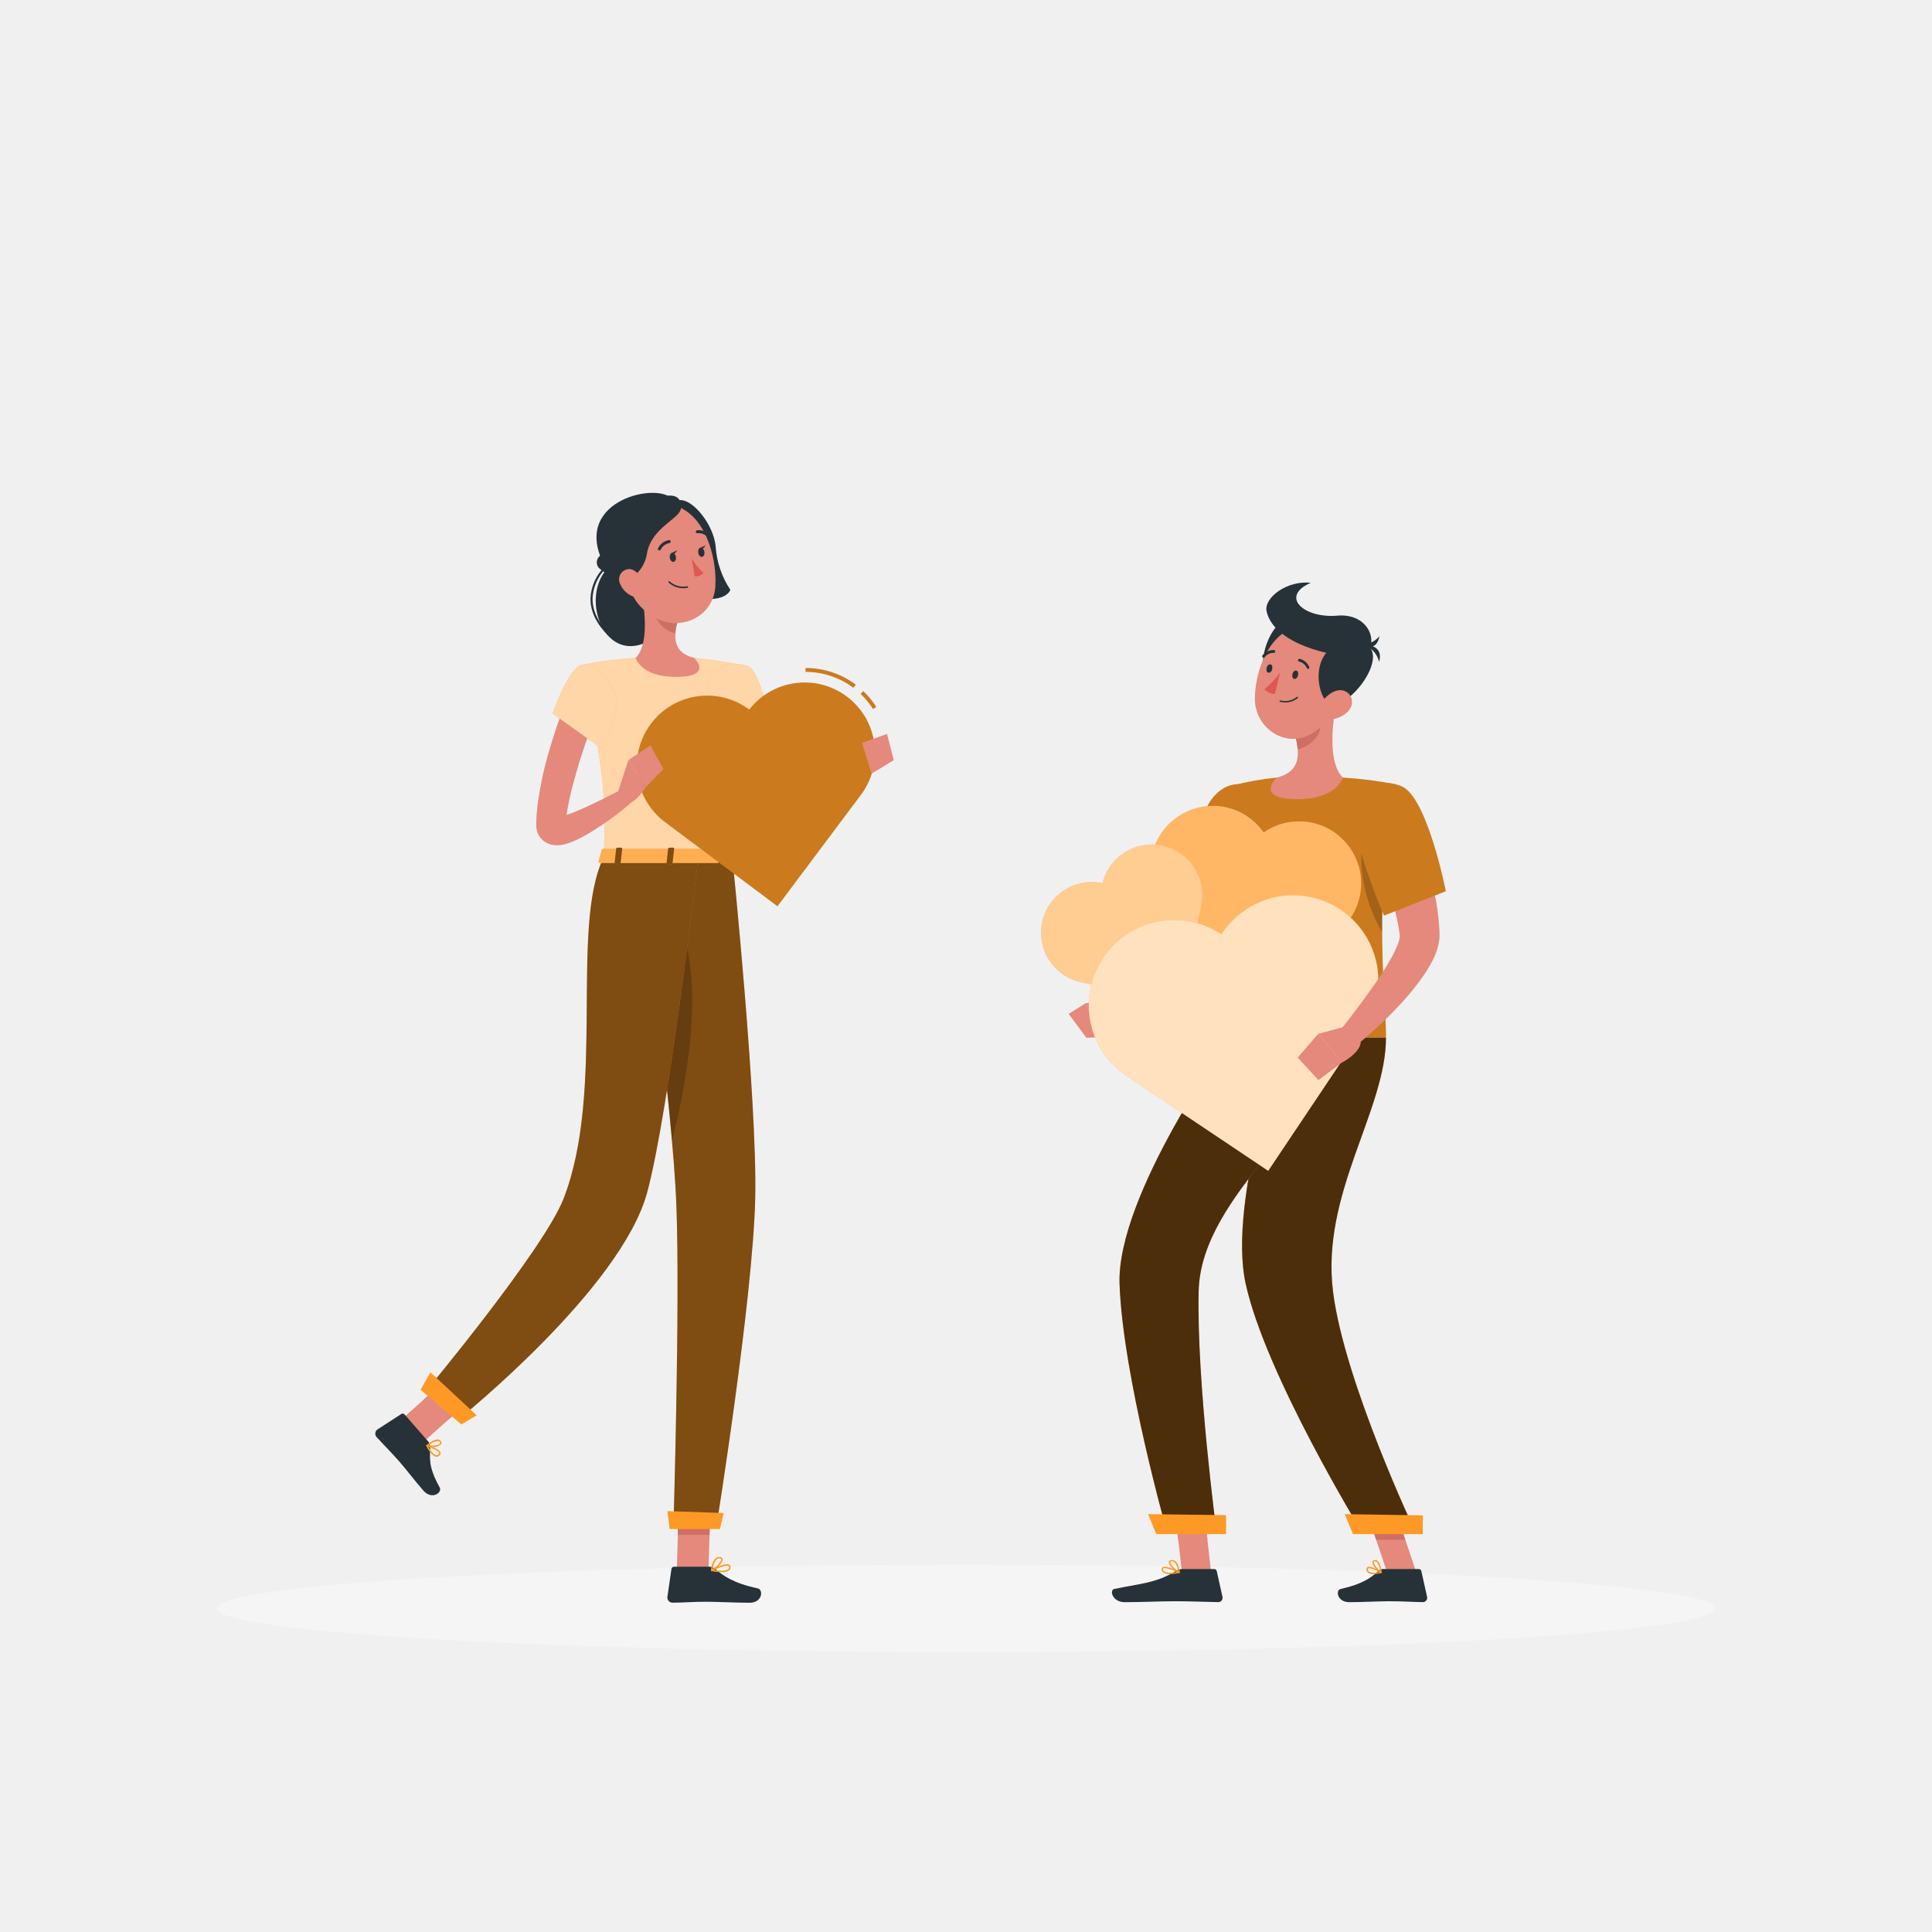
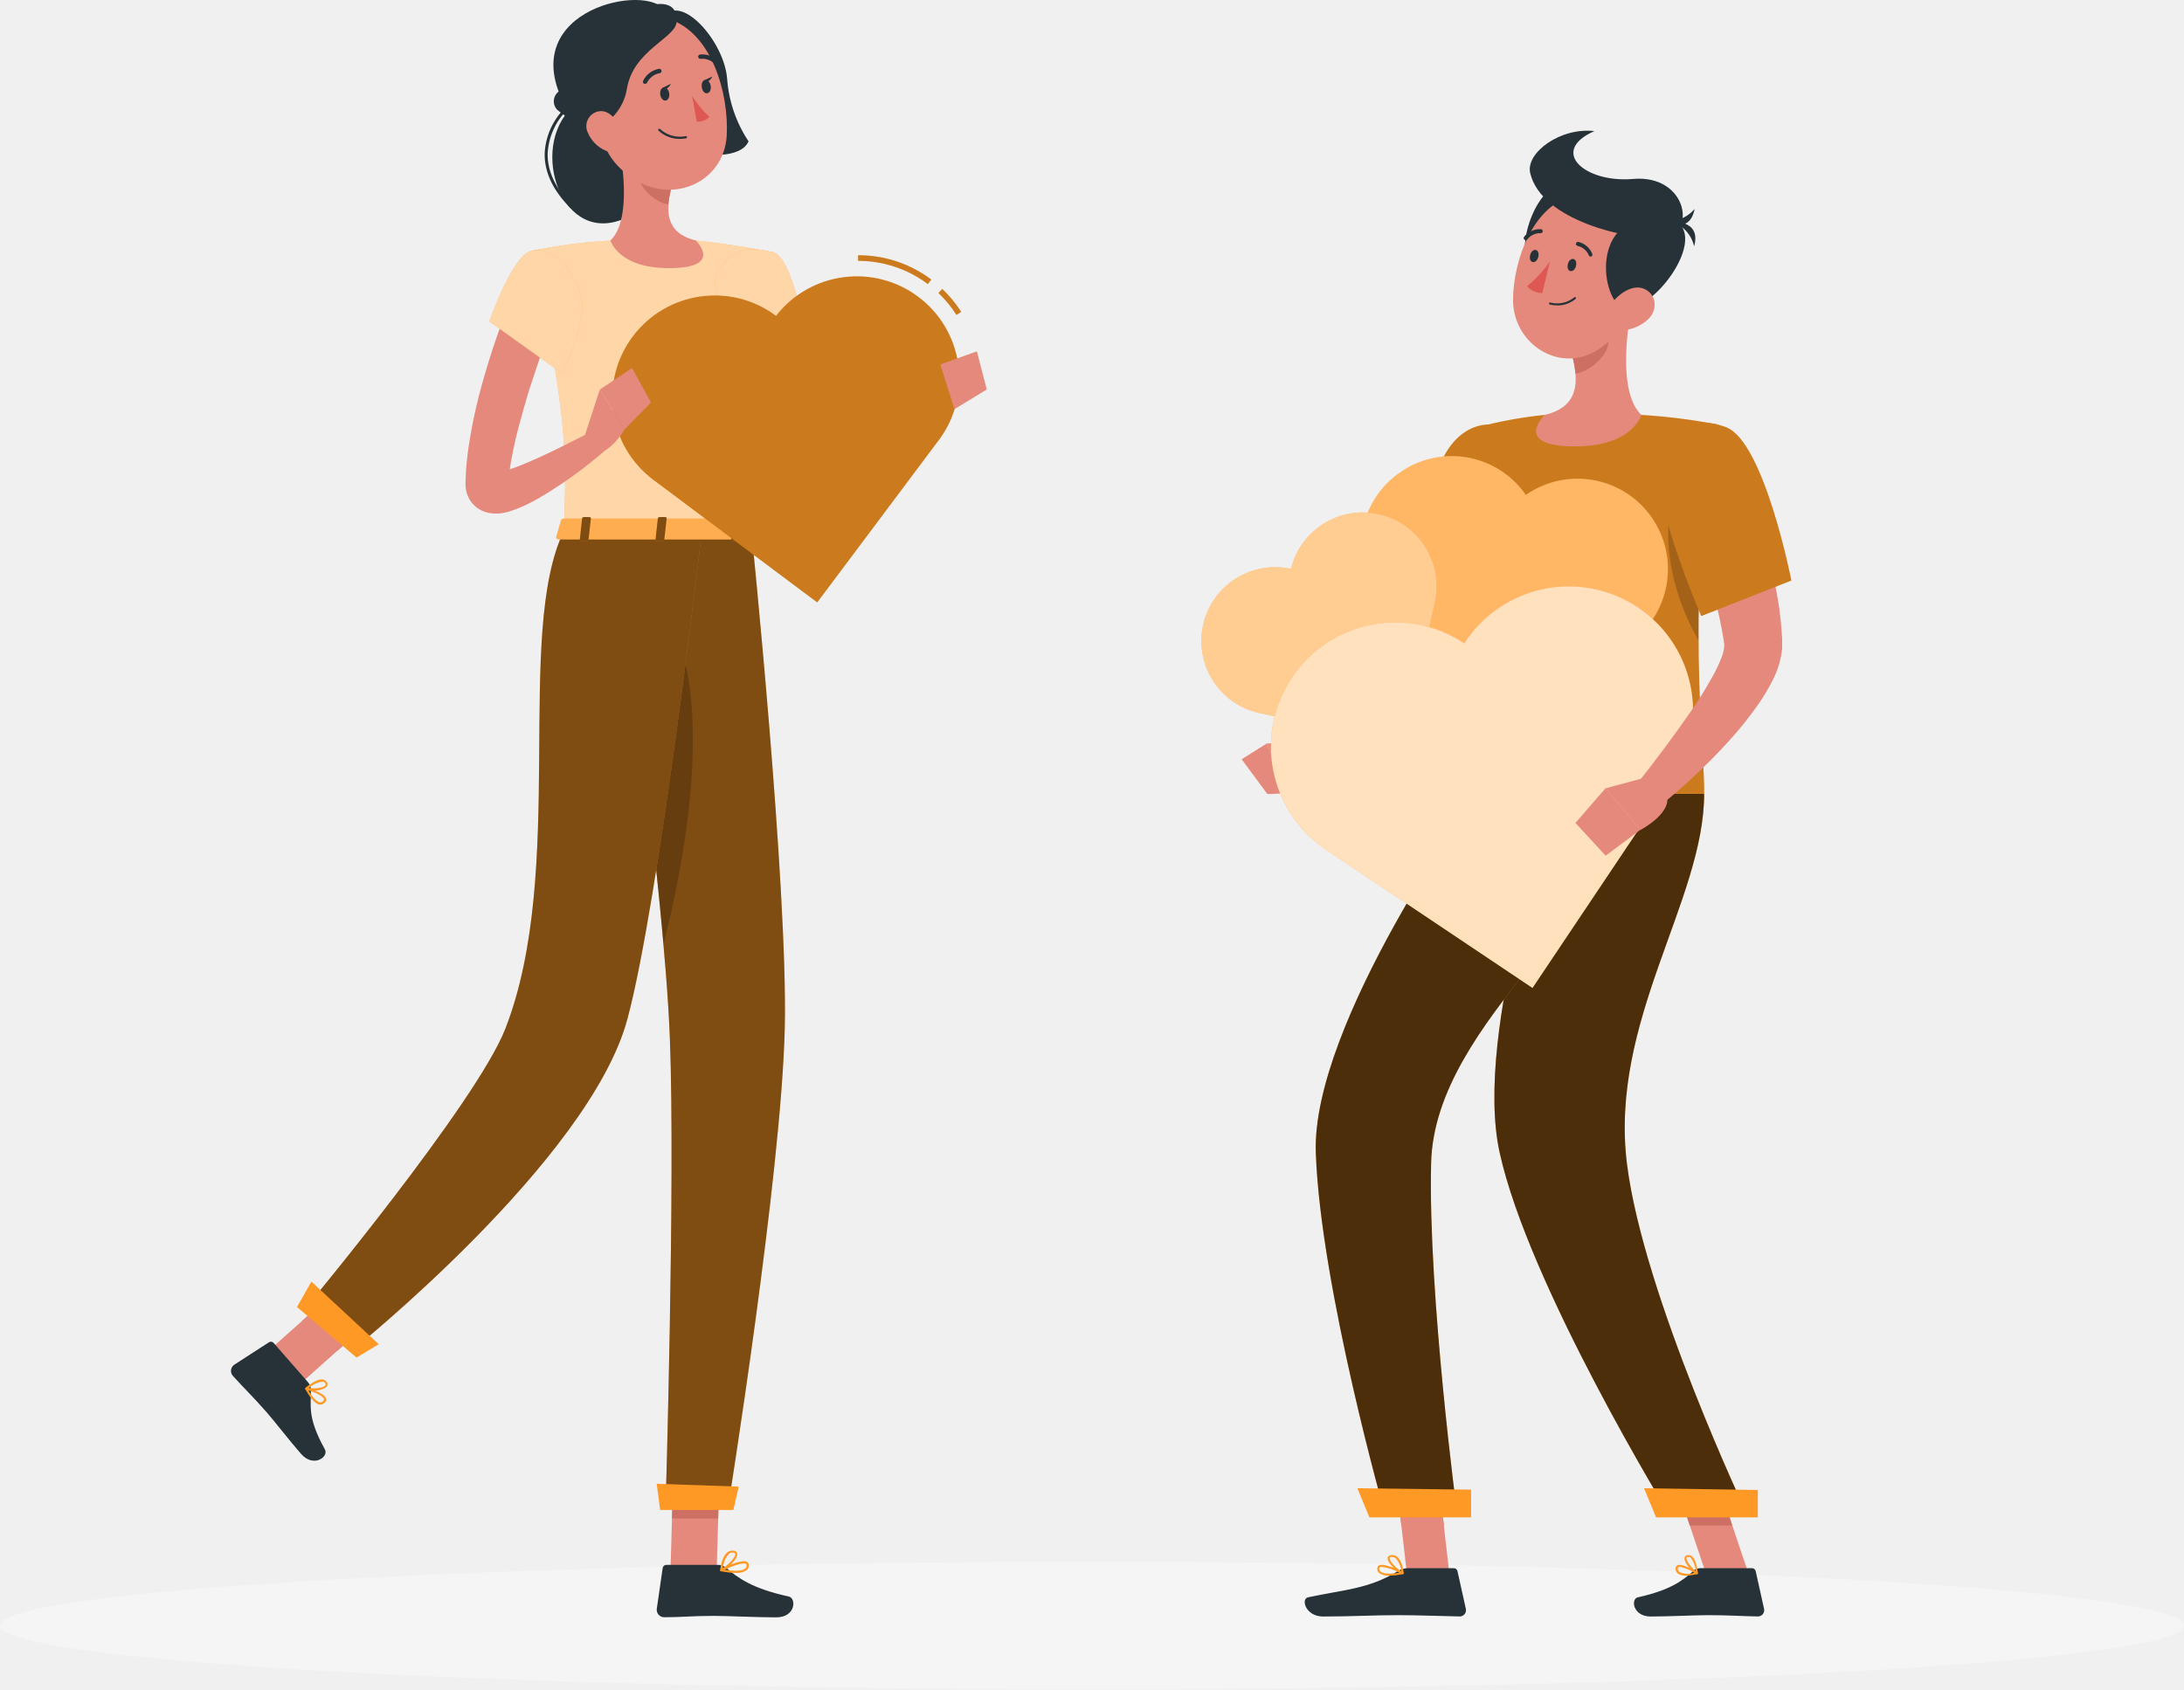
- <svg xmlns="http://www.w3.org/2000/svg" viewBox="0 0 500 500">
+ <svg xmlns="http://www.w3.org/2000/svg" viewBox="56.11 127.55 387.78 300.01">
  <g id="freepik--Shadow--inject-3">
    <ellipse cx="250" cy="416.24" rx="193.89" ry="11.32" style="fill:#f5f5f5" />
  </g>
  <g id="freepik--character-2--inject-3">
    <path d="M325.25,212.28c-.75,5.84-1.57,11.71-2.44,17.55l-2.61,17.76a15.33,15.33,0,0,1-2.53,6,19.57,19.57,0,0,1-4.13,4.23,31.9,31.9,0,0,1-9.18,4.64,55.55,55.55,0,0,1-9.27,2.18c-1.55.24-3.09.4-4.64.53s-3.05.21-4.7.21l-.51-5.64c2.69-.62,5.54-1.34,8.21-2.23a60.36,60.36,0,0,0,7.74-3,25.52,25.52,0,0,0,6.29-4,9.73,9.73,0,0,0,1.87-2.31A5.62,5.62,0,0,0,310,246l.29-4.21c.1-1.5.24-3,.37-4.48q.39-4.47.89-8.91c.65-5.94,1.42-11.83,2.35-17.74Z" style="fill:#e4897b" />
    <path d="M318.78,203.33s-8.9,22.78-.45,65.21h40.36c.27-6.2-3.62-36.41,2.36-65.6a104.35,104.35,0,0,0-13.51-1.7,146.34,146.34,0,0,0-17.15,0A75.28,75.28,0,0,0,318.78,203.33Z" style="fill:#FF9925" />
    <path d="M318.78,203.33s-8.9,22.78-.45,65.21h40.36c.27-6.2-3.62-36.41,2.36-65.6a104.35,104.35,0,0,0-13.51-1.7,146.34,146.34,0,0,0-17.15,0A75.28,75.28,0,0,0,318.78,203.33Z" style="opacity:0.2" />
    <path d="M327.74,208.49c2.54,6.75-3.55,29.38-3.55,29.38l-16.76-8.38s.79-11.28,4.63-20S325,201.09,327.74,208.49Z" style="fill:#FF9925" />
    <path d="M327.74,208.49c2.54,6.75-3.55,29.38-3.55,29.38l-16.76-8.38s.79-11.28,4.63-20S325,201.09,327.74,208.49Z" style="opacity:0.2" />
    <polygon points="366.54 406.94 358.99 406.94 353.11 389.47 360.66 389.47 366.54 406.94" style="fill:#e4897b" />
    <polygon points="303.9 389.47 304.93 398.48 312.48 398.48 311.44 389.47 303.9 389.47" style="fill:#ce6f64" />
    <polygon points="360.66 389.47 353.11 389.47 356.15 398.48 363.69 398.48 360.66 389.47" style="fill:#ce6f64" />
    <path d="M332.65,268.54s-15,42-10.29,63.61c5.14,23.65,30.24,64.58,30.24,64.58h13.82s-18.49-39-21.43-62.43c-3.19-25.42,13.7-46.86,13.7-65.76Z" style="fill:#FF9925" />
    <path d="M332.65,268.54s-15,42-10.29,63.61c5.14,23.65,30.24,64.58,30.24,64.58h13.82s-18.49-39-21.43-62.43c-3.19-25.42,13.7-46.86,13.7-65.76Z" style="opacity:0.7" />
    <polygon points="313.44 406.94 305.9 406.94 303.89 389.47 311.44 389.47 313.44 406.94" style="fill:#e4897b" />
    <path d="M318.33,268.54s-29.41,40.77-28.59,63.77c.85,23.93,12.36,64.42,12.36,64.42h12.78s-5.23-39.09-4.67-62.59c.62-25.62,34.65-45.84,34.65-65.6Z" style="fill:#FF9925" />
    <path d="M318.33,268.54s-29.41,40.77-28.59,63.77c.85,23.93,12.36,64.42,12.36,64.42h12.78s-5.23-39.09-4.67-62.59c.62-25.62,34.65-45.84,34.65-65.6Z" style="opacity:0.7" />
    <path d="M358,406.06h9.2a.65.65,0,0,1,.64.52l1.49,6.7a1.11,1.11,0,0,1-1.1,1.35c-3-.05-5.12-.23-8.85-.23-2.29,0-7,.24-10.18.24s-3.58-3.13-2.28-3.41c5.81-1.28,8-3,9.86-4.7A1.82,1.82,0,0,1,358,406.06Z" style="fill:#263238" />
    <path d="M306,406.06h8.24a.67.67,0,0,1,.65.52l1.49,6.7a1.11,1.11,0,0,1-1.09,1.35c-3-.05-7.27-.23-11-.23-4.37,0-8.14.24-13.26.24-3.1,0-4-3.13-2.66-3.41,5.9-1.3,10.72-1.43,15.82-4.58A3.48,3.48,0,0,1,306,406.06Z" style="fill:#263238" />
    <path d="M289.25,259.05l-8.23.55,3.85,8.83a7.24,7.24,0,0,0,6.77-5.29Z" style="fill:#e4897b" />
    <polygon points="276.57 262.39 281.14 268.57 284.87 268.43 281.02 259.6 276.57 262.39" style="fill:#e4897b" />
    <path d="M352.82,216.89c1.32-6.66,3.89-5.51,6.32-2.23a210.05,210.05,0,0,0-1.44,26.61C356,238.45,350.62,228.05,352.82,216.89Z" style="opacity:0.2" />
    <path d="M345.84,181.92c-1.08,5.52-2.16,15.63,1.7,19.32,0,0-1.51,5.59-11.77,5.59-11.27,0-5.38-5.59-5.38-5.59,6.15-1.47,6-6,4.92-10.33Z" style="fill:#e4897b" />
    <path d="M341.55,185.59l-6.24,5.32a17.15,17.15,0,0,1,.53,3c2.35-.34,5.58-2.92,5.83-5.38A8.17,8.17,0,0,0,341.55,185.59Z" style="fill:#ce6f64" />
    <path d="M332.45,160.73c-3.93.93-8.07,12.35-3.79,15.5S339.88,159,332.45,160.73Z" style="fill:#263238" />
    <path d="M347.44,175.4c-2.19,7.16-3.11,11.46-7.68,14.31-6.86,4.29-15-1.19-15-8.86,0-6.91,3.59-17.45,11.4-18.64A10.21,10.21,0,0,1,347.44,175.4Z" style="fill:#e4897b" />
    <path d="M345.22,182.4c-4.21.66-7.53-15,3.53-16.21C362.16,164.67,352,181.34,345.22,182.4Z" style="fill:#263238" />
    <path d="M350.56,169.91c-5.29.1-20.76-3.07-22.76-11.65-.82-3.52,5.27-8.12,11.41-7.43-8.11,3.56-1.74,9.25,6.86,8.5C355.9,158.46,357.7,169.78,350.56,169.91Z" style="fill:#263238" />
    <path d="M352.91,166.92s5.34-.39,4,4.37A6,6,0,0,0,352.91,166.92Z" style="fill:#263238" />
    <path d="M351.48,166.75s4.59,2.77,5.52-2.1A6.06,6.06,0,0,1,351.48,166.75Z" style="fill:#263238" />
    <path d="M348.8,184.2a7.14,7.14,0,0,1-5.05,2c-2.49-.05-3-2.45-1.73-4.43,1.16-1.78,3.86-3.91,6.07-2.9S350.43,182.57,348.8,184.2Z" style="fill:#e4897b" />
    <polygon points="350.15 397.03 368.22 397.03 368.22 392.17 348.02 391.86 350.15 397.03" style="fill:#FF9925" />
    <polygon points="299.25 397.03 317.31 397.03 317.31 392.11 297.12 391.86 299.25 397.03" style="fill:#FF9925" />
    <path d="M335.93,174.79c-.14.59-.57,1-1,.9s-.58-.65-.44-1.24.57-1,1-.9S336.07,174.2,335.93,174.79Z" style="fill:#263238" />
    <path d="M329.24,173.18c-.14.6-.57,1-1,.91s-.58-.65-.44-1.24.57-1,1-.91S329.38,172.59,329.24,173.18Z" style="fill:#263238" />
    <path d="M331.3,174a21.78,21.78,0,0,1-4.05,4.38,3.51,3.51,0,0,0,2.7,1.21Z" style="fill:#de5753" />
    <path d="M332.63,181.79a5.89,5.89,0,0,1-1.34-.16.19.19,0,0,1-.14-.22.18.18,0,0,1,.22-.13,4.8,4.8,0,0,0,4.26-.92.18.18,0,0,1,.25.26A4.93,4.93,0,0,1,332.63,181.79Z" style="fill:#263238" />
    <path d="M338.54,173.13a.37.37,0,0,1-.32-.22,2.84,2.84,0,0,0-2-1.69.35.35,0,0,1-.29-.41.36.36,0,0,1,.41-.3,3.53,3.53,0,0,1,2.48,2.11.36.36,0,0,1-.18.48A.4.4,0,0,1,338.54,173.13Z" style="fill:#263238" />
    <path d="M327,170.19a.34.34,0,0,1-.23-.08.36.36,0,0,1-.05-.5,3.54,3.54,0,0,1,3-1.36.36.36,0,0,1,.31.4.35.35,0,0,1-.39.31,2.84,2.84,0,0,0-2.34,1.1A.34.34,0,0,1,327,170.19Z" style="fill:#263238" />
    <path d="M355.49,407.38A2.32,2.32,0,0,1,354,407a1.08,1.08,0,0,1-.37-.95.56.56,0,0,1,.3-.5c.83-.43,3.27,1.06,3.55,1.24a.18.18,0,0,1,.08.18.18.18,0,0,1-.14.14A8.6,8.6,0,0,1,355.49,407.38Zm-1.12-1.56a.41.41,0,0,0-.23.05.21.21,0,0,0-.12.2.72.72,0,0,0,.25.65,3.58,3.58,0,0,0,2.67.14A7.23,7.23,0,0,0,354.37,405.82Z" style="fill:#FF9925" />
    <path d="M357.42,407.12a.11.11,0,0,1-.08,0c-.79-.42-2.29-2.07-2.13-2.91a.56.56,0,0,1,.56-.47,1,1,0,0,1,.77.23c.87.71,1,2.89,1.06,3a.21.21,0,0,1-.08.17A.17.17,0,0,1,357.42,407.12Zm-1.52-3.06h-.08c-.24,0-.25.14-.26.18-.1.5.86,1.75,1.64,2.34a4.34,4.34,0,0,0-.89-2.37A.65.65,0,0,0,355.9,404.06Z" style="fill:#FF9925" />
    <path d="M302.82,407.38a2.88,2.88,0,0,1-1.84-.46,1,1,0,0,1-.33-.87.6.6,0,0,1,.29-.48c.92-.51,3.95,1,4.3,1.21a.18.18,0,0,1,.09.18.17.17,0,0,1-.14.15A12.58,12.58,0,0,1,302.82,407.38Zm-1.37-1.56a.62.62,0,0,0-.33.07.22.22,0,0,0-.12.19.68.68,0,0,0,.22.57c.47.41,1.71.48,3.37.21A9.72,9.72,0,0,0,301.45,405.82Z" style="fill:#FF9925" />
    <path d="M305.15,407.12l-.07,0c-.91-.41-2.71-2-2.58-2.89,0-.2.18-.45.67-.5a1.28,1.28,0,0,1,1,.3c1,.79,1.16,2.82,1.17,2.91a.16.16,0,0,1-.07.16A.21.21,0,0,1,305.15,407.12Zm-1.84-3.06h-.1c-.33,0-.35.16-.35.2-.09.52,1.14,1.8,2.07,2.36a4.22,4.22,0,0,0-1-2.33A.92.92,0,0,0,303.31,404.06Z" style="fill:#FF9925" />
    <path d="M304.69,211.45a16,16,0,0,1,22.34,4,16.05,16.05,0,1,1,18.35,26.34L319,260.14l-18.34-26.35A16,16,0,0,1,304.69,211.45Z" style="fill:#FF9925" />
    <path d="M304.69,211.45a16,16,0,0,1,22.34,4,16.05,16.05,0,1,1,18.35,26.34L319,260.14l-18.34-26.35A16,16,0,0,1,304.69,211.45Z" style="fill:#fff;opacity:0.3" />
    <path d="M269.72,238.58a13.12,13.12,0,0,1,15.61-10,13.11,13.11,0,0,1,25.61,5.59l-5.59,25.61-25.61-5.59A13.11,13.11,0,0,1,269.72,238.58Z" style="fill:#FF9925" />
    <path d="M269.72,238.58a13.12,13.12,0,0,1,15.61-10,13.11,13.11,0,0,1,25.61,5.59l-5.59,25.61-25.61-5.59A13.11,13.11,0,0,1,269.72,238.58Z" style="fill:#fff;opacity:0.5" />
    <path d="M285.51,247.87a22.06,22.06,0,0,1,30.59-6.06,22.06,22.06,0,1,1,36.65,24.55L328.21,303l-36.65-24.55A22,22,0,0,1,285.51,247.87Z" style="fill:#FF9925" />
    <path d="M285.51,247.87a22.06,22.06,0,0,1,30.59-6.06,22.06,22.06,0,1,1,36.65,24.55L328.21,303l-36.65-24.55A22,22,0,0,1,285.51,247.87Z" style="fill:#fff;opacity:0.7" />
    <path d="M363.92,208.81c.66,1.4,1.2,2.64,1.72,4s1,2.62,1.52,4c1,2.65,1.83,5.34,2.58,8.09a85.18,85.18,0,0,1,1.91,8.39l.36,2.15.26,2.19c.1.73.14,1.48.19,2.22l.08,1.12,0,.28,0,.46c0,.36,0,.67,0,1a15.52,15.52,0,0,1-1.68,5.63,34.12,34.12,0,0,1-2.4,4.07,64.85,64.85,0,0,1-5.41,6.78,108.38,108.38,0,0,1-12.2,11.48l-4-4c3.27-4.17,6.52-8.48,9.47-12.76a73.2,73.2,0,0,0,4-6.46,24.84,24.84,0,0,0,1.44-3.1,6.09,6.09,0,0,0,.5-2.15s0-.05,0,0,0,.06,0,0l0-.23-.14-.9c-.09-.61-.17-1.2-.31-1.82l-.36-1.82-.43-1.84c-.6-2.45-1.3-4.91-2.09-7.36s-1.65-4.9-2.56-7.34c-.44-1.22-.91-2.43-1.39-3.64l-1.43-3.52Z" style="fill:#e4897b" />
    <path d="M362.62,203.44c6.73,2.59,11.56,27.21,11.56,27.21l-16,6.31s-5.37-12.37-7.17-21.52C349.08,205.81,355,200.5,362.62,203.44Z" style="fill:#FF9925" />
    <path d="M362.62,203.44c6.73,2.59,11.56,27.21,11.56,27.21l-16,6.31s-5.37-12.37-7.17-21.52C349.08,205.81,355,200.5,362.62,203.44Z" style="opacity:0.2" />
    <path d="M348.6,265.55l-7.4,2,6.13,7.43s5.93-3.07,4.65-6.4Z" style="fill:#e4897b" />
    <polygon points="335.84 273.7 341.2 279.52 347.33 274.95 341.2 267.52 335.84 273.7" style="fill:#e4897b" />
  </g>
  <g id="freepik--Character--inject-3">
    <path d="M193.44,172.37s3.91,1.37-3.92,49.48h-33.3c.56-13.55.58-21.91-5.9-49.72a97.74,97.74,0,0,1,14.14-1.86,105.85,105.85,0,0,1,15.12,0C186.08,170.86,193.44,172.37,193.44,172.37Z" style="fill:#FF9925" />
    <path d="M193.44,172.37s3.91,1.37-3.92,49.48h-33.3c.56-13.55.58-21.91-5.9-49.72a97.74,97.74,0,0,1,14.14-1.86,105.85,105.85,0,0,1,15.12,0C186.08,170.86,193.44,172.37,193.44,172.37Z" style="fill:#fff;opacity:0.6" />
    <path d="M218.73,199.78c-1.77,1.67-3.62,3.35-5.47,4.95s-3.74,3.14-5.64,4.5a29.71,29.71,0,0,1-2.86,1.83,10.54,10.54,0,0,1-2.26,1l-.13-.34-.62-1.65a97.31,97.31,0,0,1-3.65-13.89c-.48-2.38-.81-4.79-1.17-7.19s-.62-4.88-.83-7.16l-8.37.53c.16,2.73.48,5.22.83,7.82s.84,5.11,1.39,7.66a85.74,85.74,0,0,0,4.6,15l.83,1.84.2.45.11.23a3,3,0,0,0,.14.3,7.61,7.61,0,0,0,1.07,1.61,6.35,6.35,0,0,0,1.79,1.42,6.46,6.46,0,0,0,2.14.67,8,8,0,0,0,3.37-.36,15.94,15.94,0,0,0,4.25-2.2,34.26,34.26,0,0,0,3.23-2.6,73.76,73.76,0,0,0,10.22-11.79Z" style="fill:#e4897b" />
    <path d="M193.44,172.37c3.38.86,5.74,14.76,5.74,14.76l-9.31,6.33s-8.93-14-6.33-17.74C186.25,171.85,188.51,171.11,193.44,172.37Z" style="fill:#FF9925" />
    <path d="M193.44,172.37c3.38.86,5.74,14.76,5.74,14.76l-9.31,6.33s-8.93-14-6.33-17.74C186.25,171.85,188.51,171.11,193.44,172.37Z" style="fill:#fff;opacity:0.6" />
    <polygon points="175.16 406.42 183.36 406.42 183.91 387.43 175.71 387.43 175.16 406.42" style="fill:#e4897b" />
    <path d="M183.64,405.47h-9.21a.65.65,0,0,0-.66.56l-1.05,7.28a1.33,1.33,0,0,0,1.32,1.46c3.21,0,4.76-.24,8.81-.24,2.49,0,7.64.26,11.09.26s3.62-3.41,2.19-3.71c-6.43-1.39-9-3.29-11.12-5.11A2.12,2.12,0,0,0,183.64,405.47Z" style="fill:#263238" />
    <polygon points="183.9 387.43 183.62 397.22 175.42 397.22 175.7 387.43 183.9 387.43" style="fill:#ce6f64" />
    <polygon points="117.11 355.57 123.36 360.88 115.98 367.46 109.73 362.15 117.11 355.57" style="fill:#ce6f64" />
    <path d="M186.72,406.9a14.59,14.59,0,0,1-2.58-.29.21.21,0,0,1-.16-.17.2.2,0,0,1,.1-.2c.37-.19,3.64-1.86,4.65-1.31a.67.67,0,0,1,.33.52,1.09,1.09,0,0,1-.35.94A3.1,3.1,0,0,1,186.72,406.9Zm-1.94-.57c1.82.3,3.17.22,3.67-.22a.73.73,0,0,0,.22-.63.25.25,0,0,0-.13-.21C188,405,186.12,405.68,184.78,406.33Z" style="fill:#FF9925" />
    <path d="M184.17,406.61a.17.17,0,0,1-.11,0,.21.21,0,0,1-.08-.17c0-.09.2-2.3,1.23-3.16a1.41,1.41,0,0,1,1.07-.33c.54,0,.7.32.73.54.15.93-1.78,2.7-2.76,3.14Zm2-3.32a1,1,0,0,0-.67.25,4.52,4.52,0,0,0-1.05,2.53c1-.61,2.31-2,2.22-2.55,0,0,0-.19-.39-.23Z" style="fill:#FF9925" />
    <path d="M189.52,221.85S196,285,195.45,310c-.56,26-10.09,85.32-10.09,85.32H174.28s1.75-57.8.77-83.34c-1.07-27.84-9.91-90.14-9.91-90.14Z" style="fill:#FF9925" />
    <path d="M189.52,221.85S196,285,195.45,310c-.56,26-10.09,85.32-10.09,85.32H174.28s1.75-57.8.77-83.34c-1.07-27.84-9.91-90.14-9.91-90.14Z" style="opacity:0.5" />
    <path d="M218.64,199.26l4.43-7,2.51,7.95s-3.63,3.81-6.92,2.9Z" style="fill:#e4897b" />
    <polygon points="102.81 368.33 109.06 373.64 123.36 360.88 117.11 355.57 102.81 368.33" style="fill:#e4897b" />
    <path d="M110.77,373l-6.06-6.93a.64.64,0,0,0-.85-.13l-6.18,4a1.32,1.32,0,0,0-.23,1.95c2.15,2.38,3.31,3.42,6,6.47,1.64,1.88,3.84,4.79,6.1,7.38s5,.49,4.24-.79c-3.19-5.75-2.42-7.77-2.48-10.59A2.12,2.12,0,0,0,110.77,373Z" style="fill:#263238" />
    <path d="M157.06,147.27c-7,7.79-.51,25.31,11.39,18.35S169.89,152,169.89,152Z" style="fill:#263238" />
    <path d="M157.64,164.64a.25.25,0,0,1-.18-.08c-3.16-3.14-4.72-6.44-4.64-9.8a12.11,12.11,0,0,1,3.67-8.09.25.25,0,0,1,.36,0,.25.25,0,0,1,0,.36,11.8,11.8,0,0,0-3.5,7.73c-.08,3.21,1.43,6.38,4.48,9.42a.25.25,0,0,1,0,.36A.25.25,0,0,1,157.64,164.64Z" style="fill:#263238" />
    <path d="M173.25,132.09c-.82,2.67,5.32,7.47,3.8,14.23-.81,3.61.72,7,2.43,8s8.21,1.42,9.54-1.67a23,23,0,0,1-3.8-11.09C184.65,134.21,175.52,124.7,173.25,132.09Z" style="fill:#263238" />
    <path d="M174.13,129.46c-2.86-5-26.27-.4-18,16.25S174.13,129.46,174.13,129.46Z" style="fill:#263238" />
    <path d="M166,153.24c.95,4.87,1.91,13.78-1.5,17,0,0,1.33,4.93,10.37,4.93,9.94,0,4.75-4.93,4.75-4.93-5.42-1.3-5.28-5.32-4.34-9.1Z" style="fill:#e4897b" />
    <path d="M169.74,156.47l5.5,4.69a15,15,0,0,0-.47,2.69c-2.07-.3-4.92-2.58-5.14-4.75A7.48,7.48,0,0,1,169.74,156.47Z" style="fill:#ce6f64" />
    <path d="M160.83,144.32c1.91,7.91,2.55,11.3,7.31,14.69,7.17,5.09,16.47,1,17-7.3.45-7.49-2.75-19.17-11.14-21A11.09,11.09,0,0,0,160.83,144.32Z" style="fill:#e4897b" />
    <polygon points="173.32 395.72 186.32 395.72 187.28 391.57 172.71 391.07 173.32 395.72" style="fill:#FF9925" />
    <path d="M175.16,237.56c8.18,16.46,1.64,46.47-1.25,57.63-1.48-16.77-4-37.26-5.93-52.32C169.22,234.35,171.39,230,175.16,237.56Z" style="opacity:0.2" />
    <path d="M173.35,144.4c.12.65.56,1.12,1,1s.68-.67.57-1.32-.56-1.12-1-1S173.24,143.75,173.35,144.4Z" style="fill:#263238" />
    <path d="M180.72,143.1c.11.65.55,1.12,1,1s.68-.66.57-1.31-.56-1.12-1-1.05S180.6,142.45,180.72,143.1Z" style="fill:#263238" />
    <path d="M181.1,141.85l1.48-.72S182,142.49,181.1,141.85Z" style="fill:#263238" />
    <path d="M179,144.56a17.62,17.62,0,0,0,3.06,3.75,2.88,2.88,0,0,1-2.25.85Z" style="fill:#de5753" />
    <path d="M176.84,152.22a5.41,5.41,0,0,1-3.81-1.48.2.2,0,0,1,0-.28.19.19,0,0,1,.27,0,5.24,5.24,0,0,0,4.57,1.27.2.2,0,0,1,.22.16.2.2,0,0,1-.16.23A7.29,7.29,0,0,1,176.84,152.22Z" style="fill:#263238" />
    <path d="M176.23,131.52c-.23,2.78-7.72,5-8.81,11.81-.58,3.64-3.28,6.27-5.22,6.53A11,11,0,0,1,155,147a2.18,2.18,0,0,1,.4-3.26c2.74-1.92,5.64-4.26,6.18-7.88C162.24,131.61,176.87,123.81,176.23,131.52Z" style="fill:#263238" />
    <path d="M160.49,151.13a6,6,0,0,0,3.22,3.2c1.94.78,3.13-.89,2.79-2.84-.32-1.75-1.7-4.26-3.73-4.21A2.67,2.67,0,0,0,160.49,151.13Z" style="fill:#e4897b" />
    <path d="M170.65,142.43a.58.58,0,0,1-.18,0,.41.41,0,0,1-.17-.53,3.87,3.87,0,0,1,2.84-2.13.39.39,0,0,1,.08.78,3.06,3.06,0,0,0-2.23,1.71A.38.38,0,0,1,170.65,142.43Z" style="fill:#263238" />
    <path d="M183.39,139.12a.38.38,0,0,1-.28-.12,3.09,3.09,0,0,0-2.63-1,.39.39,0,0,1-.14-.76,3.82,3.82,0,0,1,3.33,1.23.39.39,0,0,1,0,.55A.41.41,0,0,1,183.39,139.12Z" style="fill:#263238" />
    <path d="M161,204.28c-4,2-8.12,4.16-12.13,5.79-.76.32-1.52.59-2.25.83.08-.47.15-.94.23-1.41.38-2.12.84-4.25,1.42-6.38s1.17-4.28,1.83-6.41c1.36-4.23,2.86-8.55,4.43-12.64l-7.76-3.17a129.76,129.76,0,0,0-4.65,13.41,91.74,91.74,0,0,0-3,14c-.12,1.23-.27,2.45-.3,3.73l-.05.94a7.25,7.25,0,0,0,.15,1.89,5.38,5.38,0,0,0,.62,1.49,4.93,4.93,0,0,0,1.25,1.36,5.22,5.22,0,0,0,2.6,1,7,7,0,0,0,1.69,0,11.68,11.68,0,0,0,1.27-.27,15.65,15.65,0,0,0,2-.71,30.26,30.26,0,0,0,3.42-1.7,78.27,78.27,0,0,0,11.57-8.3Z" style="fill:#e4897b" />
    <path d="M113,377h-.12c-1-.11-2-1.75-2.55-2.71a.2.2,0,0,1,0-.22.19.19,0,0,1,.2-.06c.33.09,3.17.91,3.48,1.91a.67.67,0,0,1-.16.65A1.16,1.16,0,0,1,113,377Zm-2.1-2.49c.72,1.26,1.47,2,2,2.1a.76.76,0,0,0,.66-.31.28.28,0,0,0,.07-.28C113.5,375.45,112,374.83,110.91,374.47Z" style="fill:#FF9925" />
    <path d="M111.81,374.5a4.58,4.58,0,0,1-1.37-.17.2.2,0,0,1-.12-.15.19.19,0,0,1,.06-.18c.08-.07,1.88-1.6,3-1.46a1,1,0,0,1,.74.45.69.69,0,0,1,0,.85A3.38,3.38,0,0,1,111.81,374.5Zm-.88-.45c1,.18,2.59,0,2.94-.45.06-.07.11-.19,0-.39a.64.64,0,0,0-.47-.29A4.54,4.54,0,0,0,110.93,374.05Z" style="fill:#FF9925" />
    <path d="M173.74,143.16l1.48-.73S174.63,143.79,173.74,143.16Z" style="fill:#263238" />
    <path d="M180.73,221.85s-7.54,65.66-13.24,86.74c-6.76,25-48.77,58.7-48.77,58.7l-8.52-7.23s30.45-36.59,35.62-49.77c11-28.14,1.59-70.08,10.4-88.44Z" style="fill:#FF9925" />
    <path d="M180.73,221.85s-7.54,65.66-13.24,86.74c-6.76,25-48.77,58.7-48.77,58.7l-8.52-7.23s30.45-36.59,35.62-49.77c11-28.14,1.59-70.08,10.4-88.44Z" style="opacity:0.5" />
    <polygon points="108.84 359.67 119.41 368.65 123.36 366.28 111.4 355.16 108.84 359.67" style="fill:#FF9925" />
    <path d="M155.73,219.9l-.86,3c-.11.23.16.46.55.46h34.27c.3,0,.55-.14.57-.33l.3-3c0-.21-.24-.38-.57-.38H156.27A.59.59,0,0,0,155.73,219.9Z" style="fill:#FF9925" />
    <path d="M155.73,219.9l-.86,3c-.11.23.16.46.55.46h34.27c.3,0,.55-.14.57-.33l.3-3c0-.21-.24-.38-.57-.38H156.27A.59.59,0,0,0,155.73,219.9Z" style="fill:#fff;opacity:0.2" />
    <path d="M160.25,223.67h-.9c-.18,0-.32-.1-.3-.21l.42-3.87c0-.12.17-.21.35-.21h.9c.18,0,.32.09.31.21l-.43,3.87C160.59,223.57,160.43,223.67,160.25,223.67Z" style="fill:#FF9925" />
    <path d="M187.15,223.67h-.9c-.18,0-.32-.1-.31-.21l.43-3.87c0-.12.17-.21.35-.21h.9c.18,0,.31.09.3.21l-.42,3.87C187.49,223.57,187.33,223.67,187.15,223.67Z" style="fill:#FF9925" />
    <path d="M173.7,223.67h-.9c-.18,0-.32-.1-.31-.21l.43-3.87c0-.12.17-.21.35-.21h.9c.18,0,.32.09.31.21l-.43,3.87C174,223.57,173.88,223.67,173.7,223.67Z" style="fill:#FF9925" />
    <path d="M160.25,223.67h-.9c-.18,0-.32-.1-.3-.21l.42-3.87c0-.12.17-.21.35-.21h.9c.18,0,.32.09.31.21l-.43,3.87C160.59,223.57,160.43,223.67,160.25,223.67Z" style="opacity:0.5" />
    <path d="M187.15,223.67h-.9c-.18,0-.32-.1-.31-.21l.43-3.87c0-.12.17-.21.35-.21h.9c.18,0,.31.09.3.21l-.42,3.87C187.49,223.57,187.33,223.67,187.15,223.67Z" style="opacity:0.5" />
    <path d="M173.7,223.67h-.9c-.18,0-.32-.1-.31-.21l.43-3.87c0-.12.17-.21.35-.21h.9c.18,0,.32.09.31.21l-.43,3.87C174,223.57,173.88,223.67,173.7,223.67Z" style="opacity:0.5" />
    <path d="M220.85,178a20.58,20.58,0,0,0-12.38-4.12v-1a21.47,21.47,0,0,1,13,4.32Z" style="fill:#FF9925" />
    <path d="M225.93,183.48a21,21,0,0,0-3.2-3.9l.69-.72a21.92,21.92,0,0,1,3.36,4.08Z" style="fill:#FF9925" />
    <path d="M220.85,178a20.58,20.58,0,0,0-12.38-4.12v-1a21.47,21.47,0,0,1,13,4.32Z" style="opacity:0.2" />
    <path d="M225.93,183.48a21,21,0,0,0-3.2-3.9l.69-.72a21.92,21.92,0,0,1,3.36,4.08Z" style="opacity:0.2" />
    <path d="M168.46,187.31a18.18,18.18,0,0,1,25.44-3.66A18.18,18.18,0,0,1,223,205.44l-21.79,29.1-29.1-21.78A18.18,18.18,0,0,1,168.46,187.31Z" style="fill:#FF9925" />
    <path d="M168.46,187.31a18.18,18.18,0,0,1,25.44-3.66A18.18,18.18,0,0,1,223,205.44l-21.79,29.1-29.1-21.78A18.18,18.18,0,0,1,168.46,187.31Z" style="opacity:0.2" />
    <polygon points="168.33 192.9 171.69 199.03 167 203.82 162.61 196.74 168.33 192.9" style="fill:#e4897b" />
    <path d="M159.86,205.16l2.75-8.42,4.39,7.08s-2.58,4.59-6,4.52Z" style="fill:#e4897b" />
    <path d="M150.32,172.13c-3.33,1-7.34,12.5-7.34,12.5l12.94,9.25s4.72-9.59,3.32-13.9C157.78,175.49,154.13,171,150.32,172.13Z" style="fill:#FF9925" />
    <path d="M150.32,172.13c-3.33,1-7.34,12.5-7.34,12.5l12.94,9.25s4.72-9.59,3.32-13.9C157.78,175.49,154.13,171,150.32,172.13Z" style="fill:#fff;opacity:0.6" />
    <polygon points="229.56 189.95 231.31 196.72 225.58 200.22 223.07 192.27 229.56 189.95" style="fill:#e4897b" />
  </g>
</svg>
